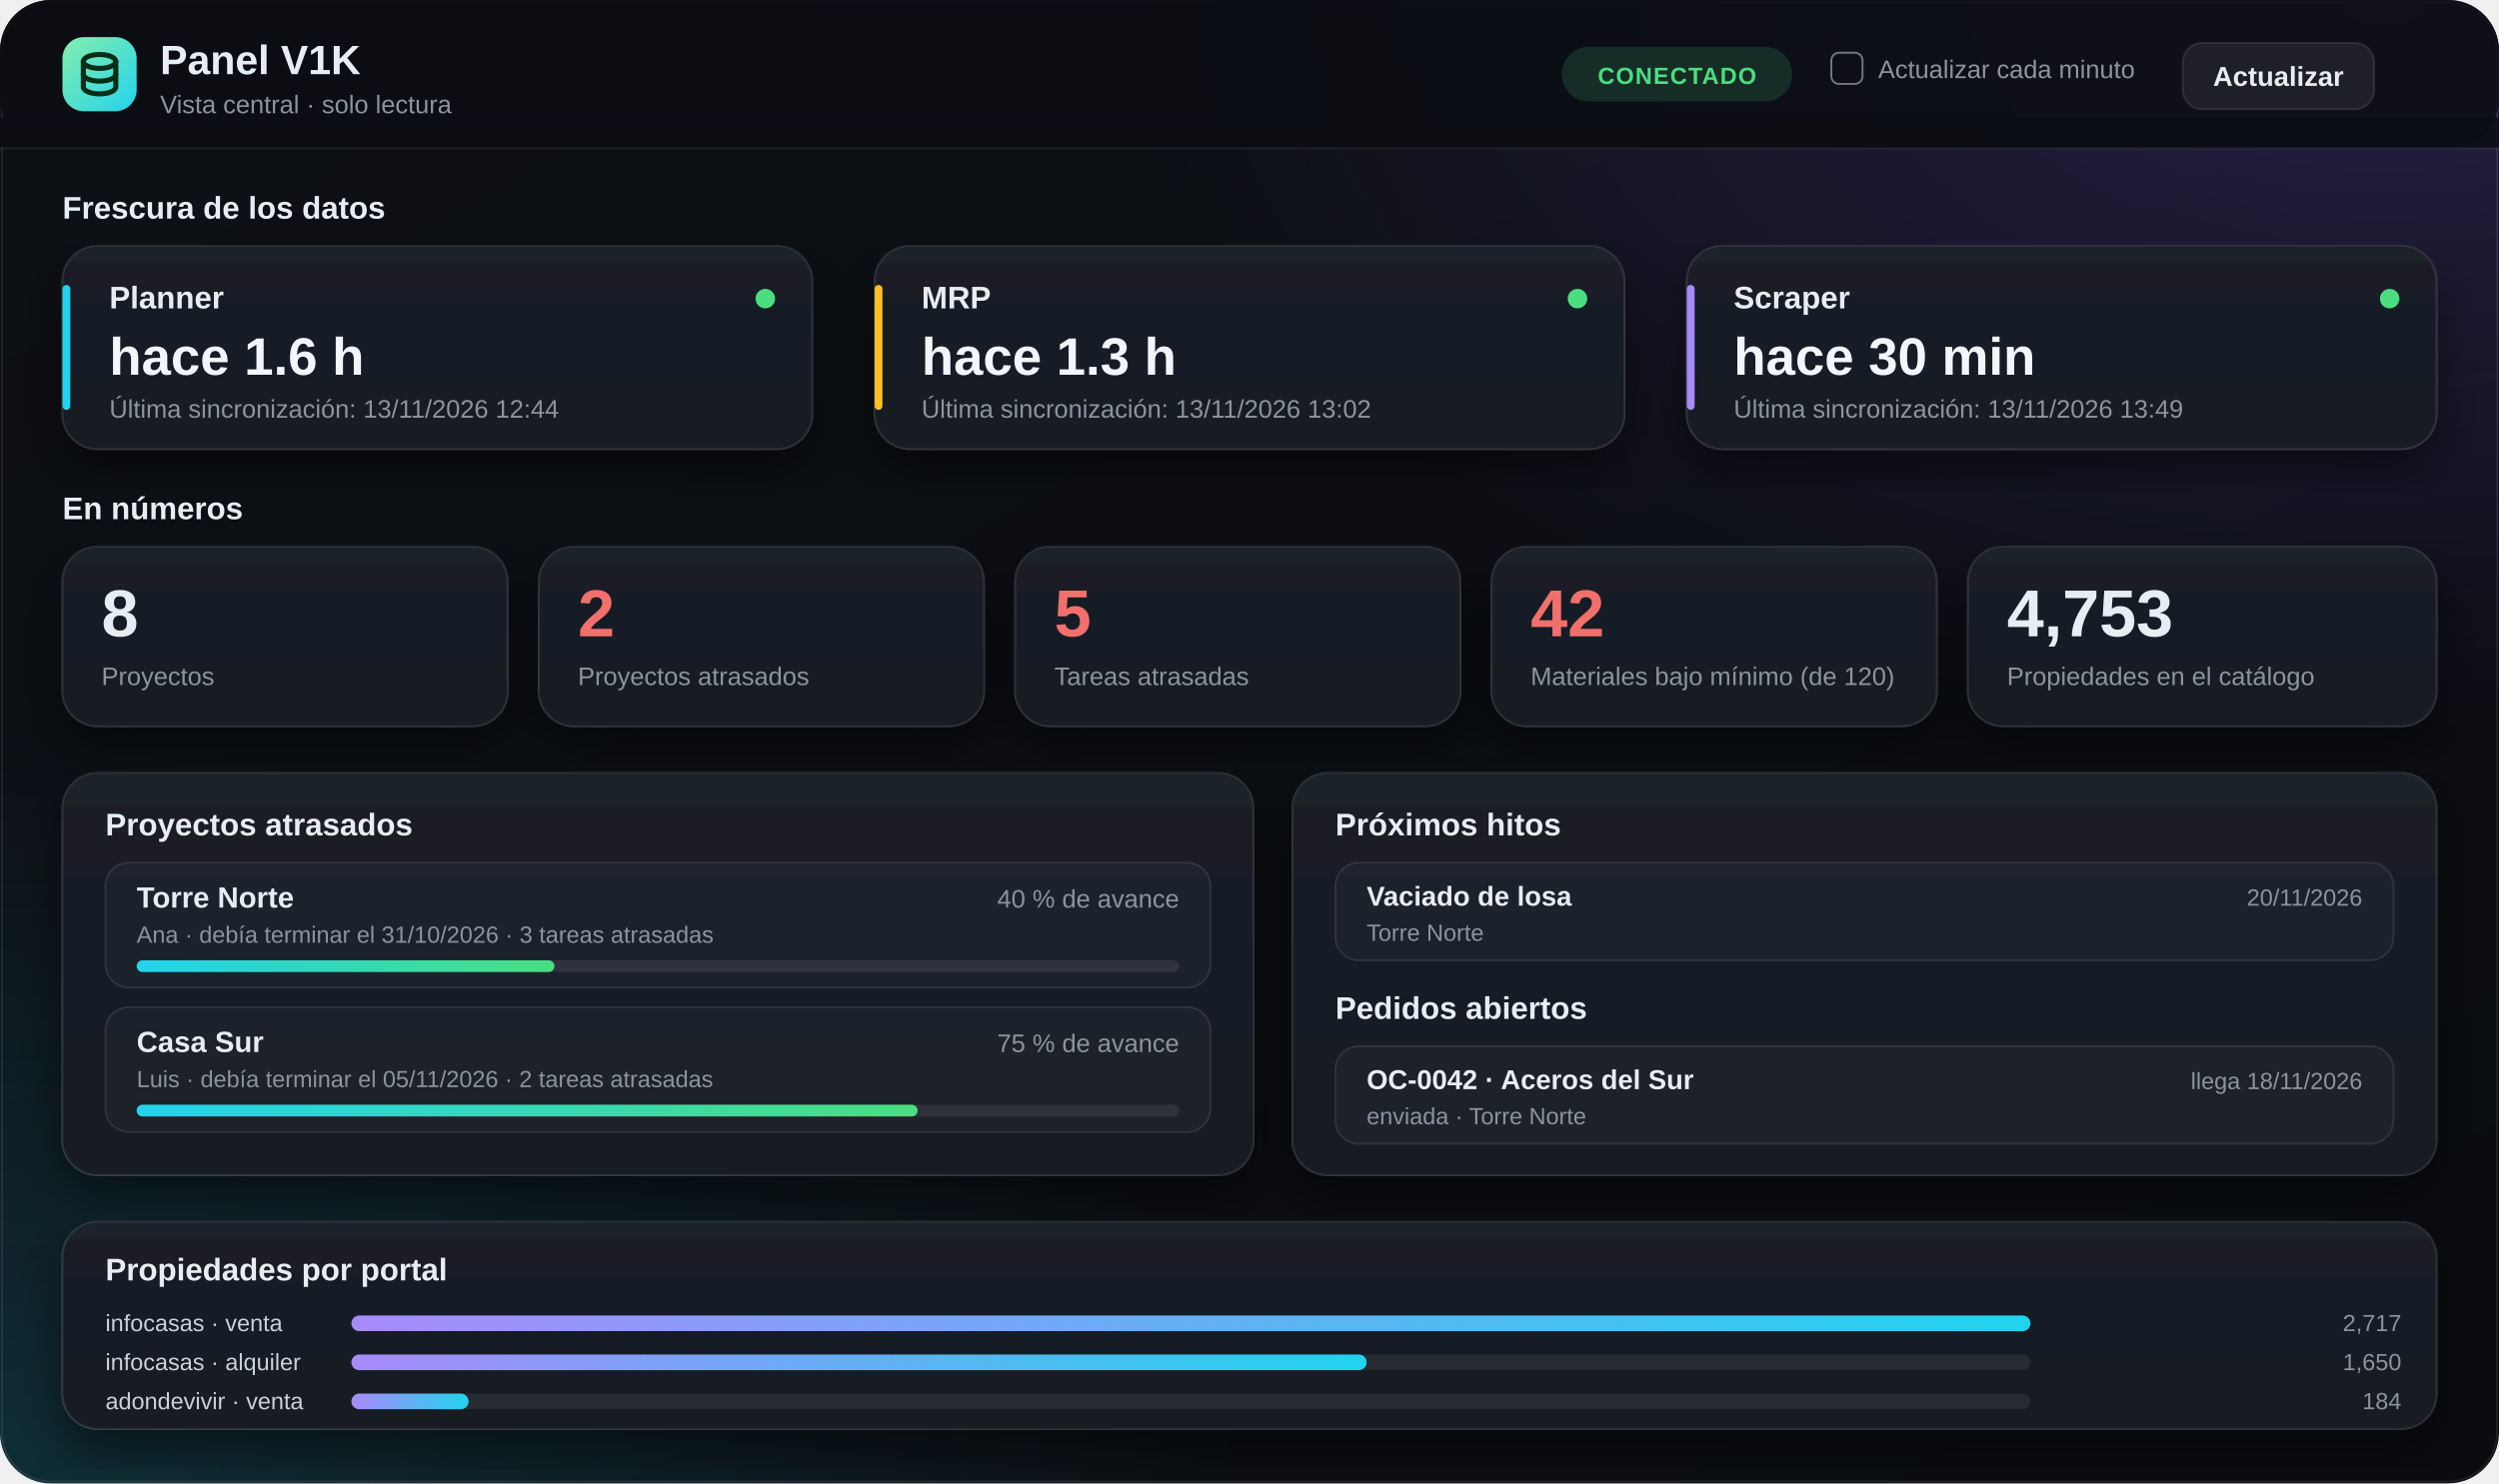
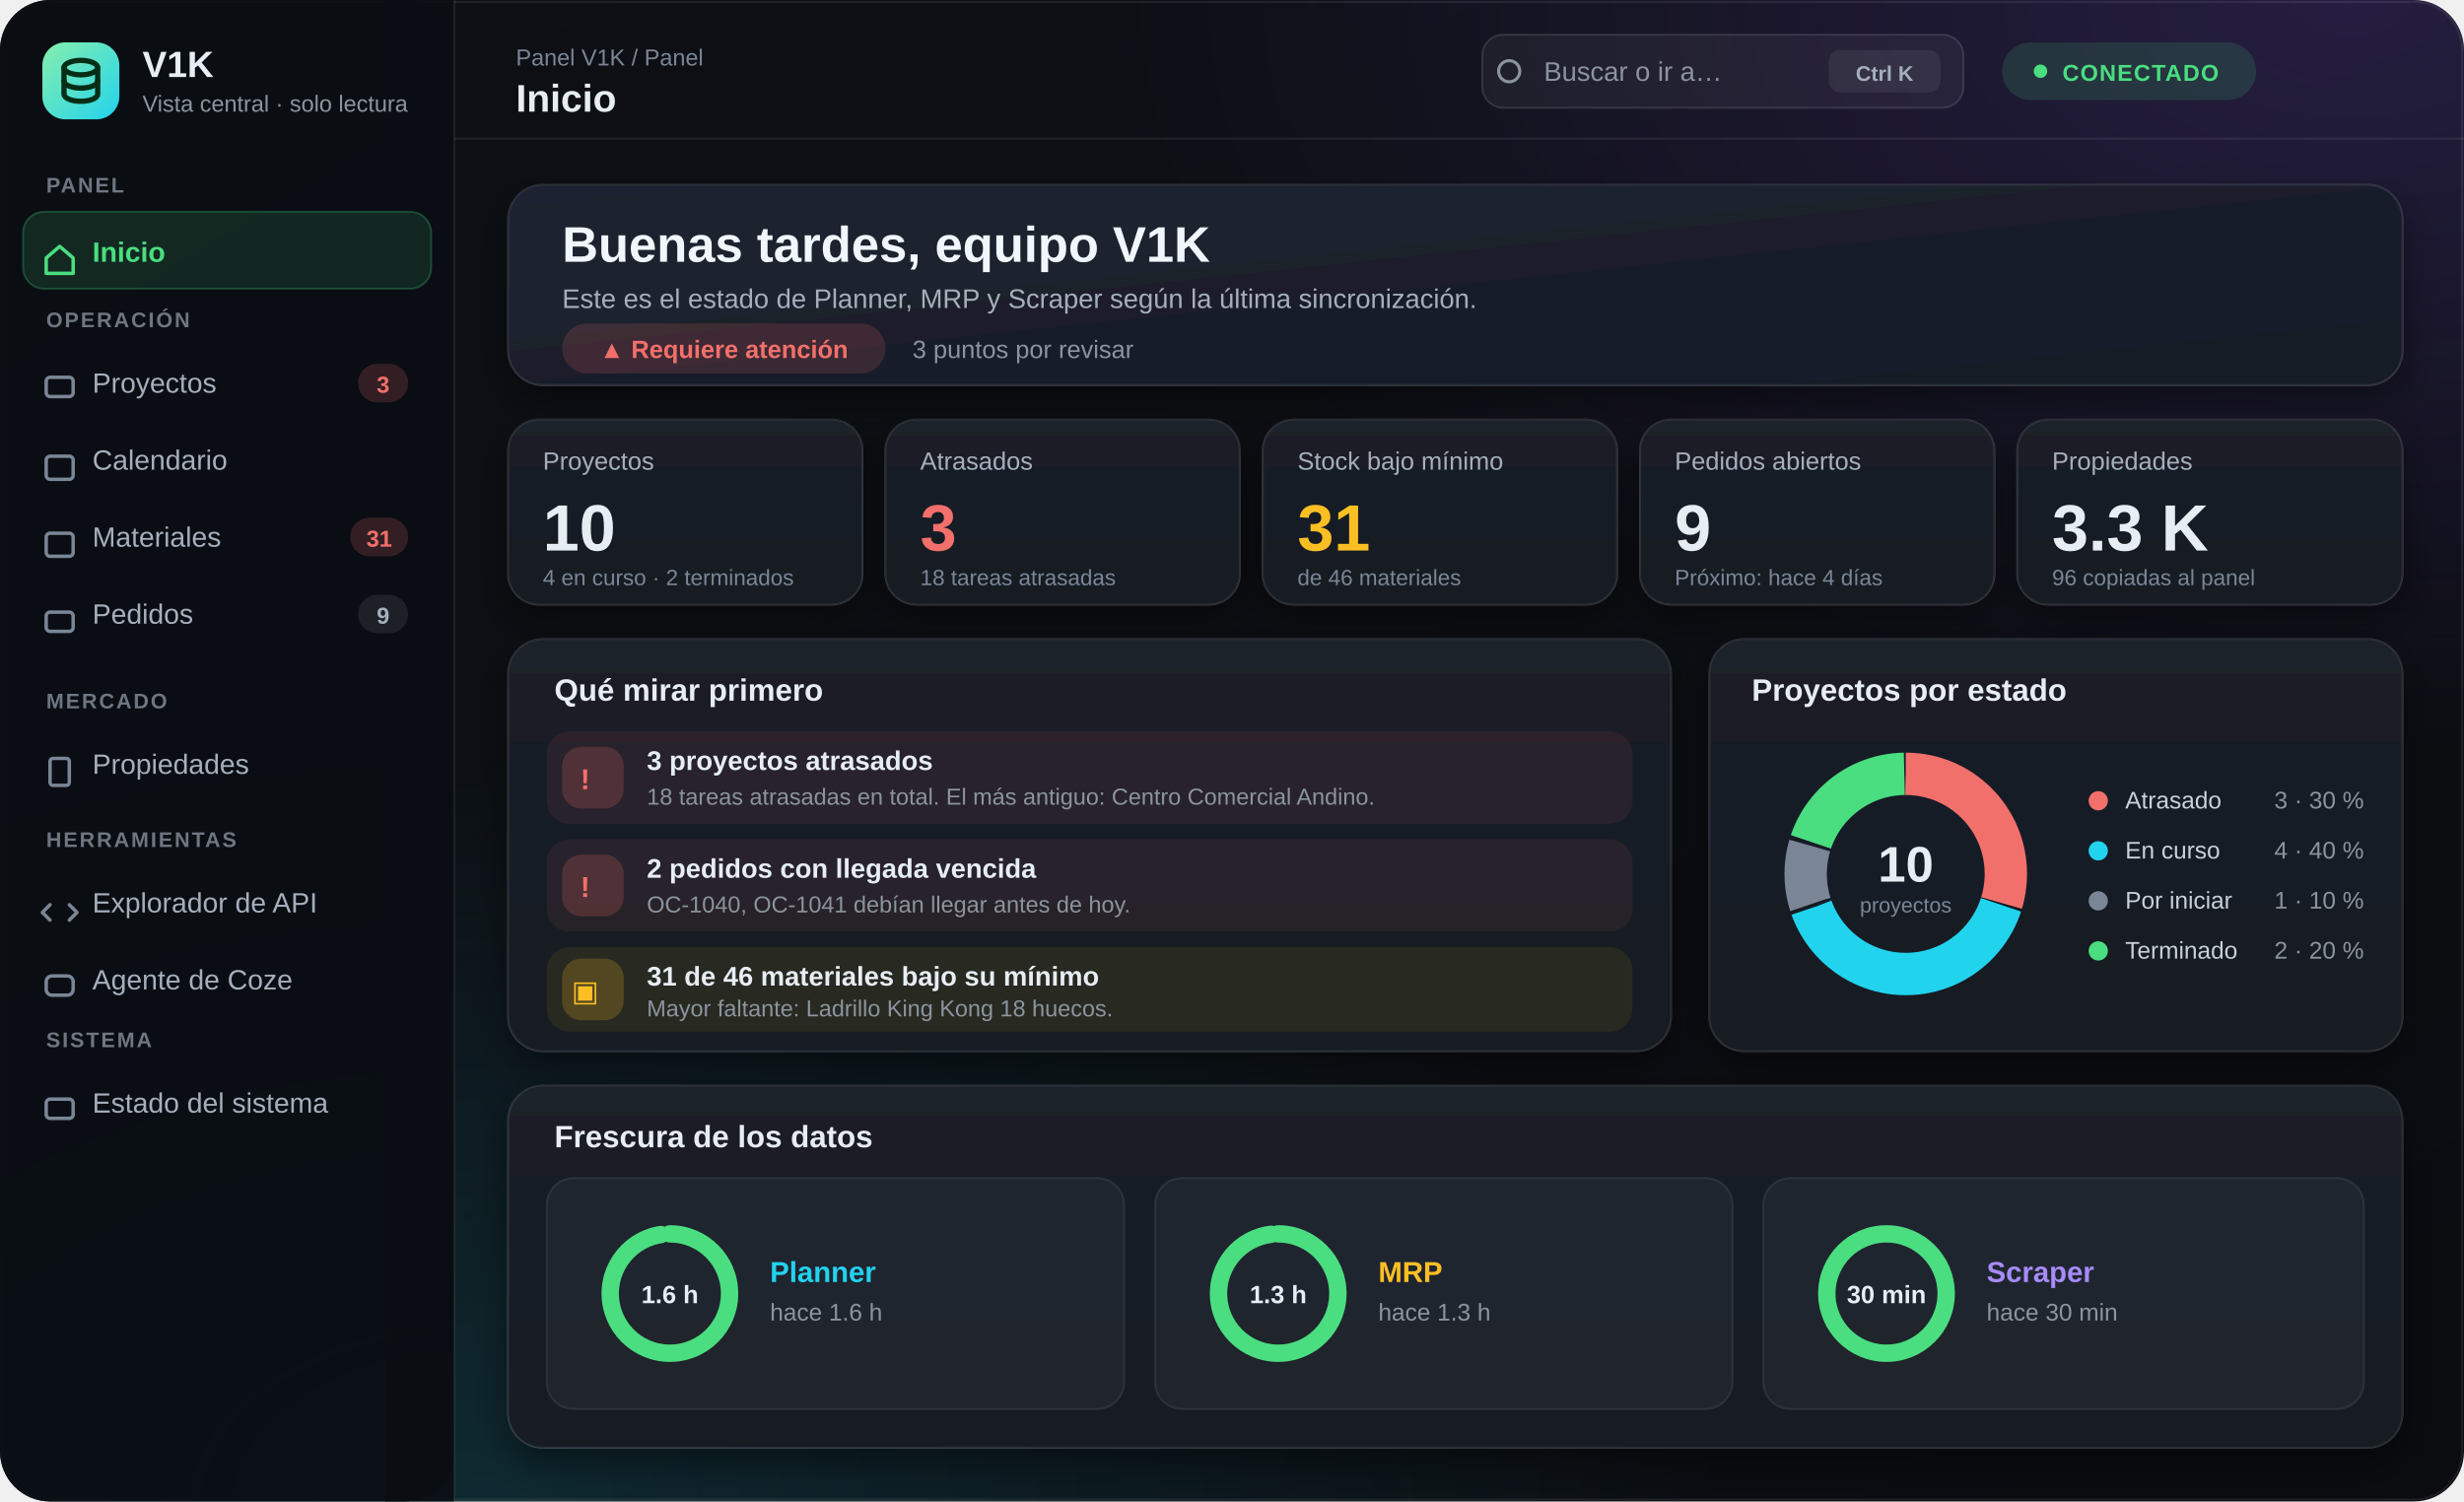
- <svg xmlns="http://www.w3.org/2000/svg" width="1280" height="760" viewBox="0 0 1280 760" role="img" aria-labelledby="t d">
+ <svg xmlns="http://www.w3.org/2000/svg" width="1280" height="780" viewBox="0 0 1280 780" role="img" aria-labelledby="t d">
  <defs>
    <linearGradient id="bg" x1="0" y1="0" x2="1" y2="1">
      <stop offset="0" stop-color="#0d1015" />
      <stop offset="1" stop-color="#0a0c10" />
    </linearGradient>
    <radialGradient id="gV" cx="0.95" cy="0" r="0.5">
-       <stop offset="0" stop-color="#8b5cf6" stop-opacity="0.22" />
+       <stop offset="0" stop-color="#8b5cf6" stop-opacity="0.2" />
      <stop offset="1" stop-color="#8b5cf6" stop-opacity="0" />
    </radialGradient>
-     <radialGradient id="gC" cx="0" cy="1" r="0.5">
-       <stop offset="0" stop-color="#22d3ee" stop-opacity="0.16" />
+     <radialGradient id="gC" cx="0.2" cy="1" r="0.5">
+       <stop offset="0" stop-color="#22d3ee" stop-opacity="0.14" />
      <stop offset="1" stop-color="#22d3ee" stop-opacity="0" />
    </radialGradient>
    <linearGradient id="card" x1="0" y1="0" x2="0" y2="1">
      <stop offset="0" stop-color="#1b2029" />
      <stop offset="1" stop-color="#151a22" />
    </linearGradient>
-     <linearGradient id="barra" x1="0" y1="0" x2="1" y2="0">
-       <stop offset="0" stop-color="#22d3ee" />
-       <stop offset="1" stop-color="#4ade80" />
-     </linearGradient>
-     <linearGradient id="barraV" x1="0" y1="0" x2="1" y2="0">
-       <stop offset="0" stop-color="#a78bfa" />
-       <stop offset="1" stop-color="#22d3ee" />
-     </linearGradient>
    <linearGradient id="logo" x1="0" y1="0" x2="1" y2="1">
      <stop offset="0" stop-color="#86efac" />
      <stop offset="1" stop-color="#22d3ee" />
    </linearGradient>
+     <linearGradient id="hola" x1="0" y1="0" x2="1" y2="1">
+       <stop offset="0" stop-color="#1c2230" />
+       <stop offset="1" stop-color="#171c27" />
+     </linearGradient>
    <filter id="sh" x="-10%" y="-10%" width="120%" height="130%">
-       <feDropShadow dx="0" dy="10" stdDeviation="12" flood-color="#000" flood-opacity="0.5" />
+       <feDropShadow dx="0" dy="8" stdDeviation="10" flood-color="#000" flood-opacity="0.45" />
    </filter>
  </defs>
-   <rect width="1280" height="760" rx="26" fill="url(#bg)" />
-   <rect width="1280" height="760" rx="26" fill="url(#gV)" />
-   <rect width="1280" height="760" rx="26" fill="url(#gC)" />
-   <rect x="1" y="1" width="1278" height="758" rx="25" fill="none" stroke="#ffffff" stroke-opacity="0.08" />
+   <rect width="1280" height="780" rx="26" fill="url(#bg)" />
+   <rect width="1280" height="780" rx="26" fill="url(#gV)" />
+   <rect width="1280" height="780" rx="26" fill="url(#gC)" />
+   <rect x="1" y="1" width="1278" height="778" rx="25" fill="none" stroke="#ffffff" stroke-opacity="0.08" />
  <g font-family="'Segoe UI','Helvetica Neue',Arial,sans-serif">
-     <rect x="0" y="0" width="1280" height="76" rx="26" fill="#0b0e13" fill-opacity="0.85" />
-     <rect x="0" y="60" width="1280" height="16" fill="#0b0e13" fill-opacity="0.85" />
-     <line x1="0" y1="76" x2="1280" y2="76" stroke="#ffffff" stroke-opacity="0.08" />
-     <rect x="32" y="19" width="38" height="38" rx="11" fill="url(#logo)" />
-     <g fill="none" stroke="#052e16" stroke-width="2.2" stroke-linecap="round" transform="translate(32 19) scale(1.1875)">
+     <rect x="0" y="0" width="236" height="780" rx="26" fill="#0b0e13" fill-opacity="0.9" />
+     <rect x="200" y="0" width="36" height="780" fill="#0b0e13" fill-opacity="0.9" />
+     <line x1="236" y1="0" x2="236" y2="780" stroke="#ffffff" stroke-opacity="0.08" />
+     <rect x="22" y="22" width="40" height="40" rx="12" fill="url(#logo)" />
+     <g fill="none" stroke="#052e16" stroke-width="2.2" stroke-linecap="round" transform="translate(22 22) scale(1.25)">
      <ellipse cx="16" cy="10.5" rx="7" ry="3" />
      <path d="M9 10.5V21.5C9 23.2 12.1 24.5 16 24.5C19.9 24.5 23 23.2 23 21.5V10.5" />
      <path d="M9 16C9 17.7 12.1 19 16 19C19.9 19 23 17.7 23 16" />
    </g>
-     <text x="82" y="38" font-size="21" font-weight="700" fill="#e6edf3">Panel V1K</text>
-     <text x="82" y="58" font-size="13" fill="#8b949e">Vista central · solo lectura</text>
-     <rect x="800" y="24" width="118" height="28" rx="14" fill="#4ade80" fill-opacity="0.15" />
-     <text x="859" y="43" text-anchor="middle" font-size="12" font-weight="700" letter-spacing="0.6" fill="#4ade80">CONECTADO</text>
-     <rect x="938" y="27" width="16" height="16" rx="4" fill="none" stroke="#6e7681" />
-     <text x="962" y="40" font-size="13" fill="#8b949e">Actualizar cada minuto</text>
-     <rect x="1118" y="22" width="98" height="34" rx="10" fill="#ffffff" fill-opacity="0.07" stroke="#ffffff" stroke-opacity="0.1" />
-     <text x="1167" y="44" text-anchor="middle" font-size="14" font-weight="600" fill="#e6edf3">Actualizar</text>
-     <rect x="1226" y="22" width="0" height="34" />
-     <text x="32" y="112" font-size="16" font-weight="700" fill="#e6edf3">Frescura de los datos</text>
-     <g filter="url(#sh)">
-       <rect x="32" y="126" width="384" height="104" rx="18" fill="url(#card)" stroke="#ffffff" stroke-opacity="0.09" />
-       <rect x="448" y="126" width="384" height="104" rx="18" fill="url(#card)" stroke="#ffffff" stroke-opacity="0.09" />
-       <rect x="864" y="126" width="384" height="104" rx="18" fill="url(#card)" stroke="#ffffff" stroke-opacity="0.09" />
-     </g>
-     <rect x="32" y="146" width="4" height="64" rx="2" fill="#22d3ee" />
-     <rect x="448" y="146" width="4" height="64" rx="2" fill="#fbbf24" />
-     <rect x="864" y="146" width="4" height="64" rx="2" fill="#a78bfa" />
-     <text x="56" y="158" font-size="16" font-weight="700" fill="#e6edf3">Planner</text>
-     <circle cx="392" cy="153" r="5" fill="#4ade80" />
-     <text x="56" y="192" font-size="27" font-weight="800" fill="#f0f6fc">hace 1.6 h</text>
-     <text x="56" y="214" font-size="13" fill="#8b949e">Última sincronización: 13/11/2026 12:44</text>
-     <text x="472" y="158" font-size="16" font-weight="700" fill="#e6edf3">MRP</text>
-     <circle cx="808" cy="153" r="5" fill="#4ade80" />
-     <text x="472" y="192" font-size="27" font-weight="800" fill="#f0f6fc">hace 1.3 h</text>
-     <text x="472" y="214" font-size="13" fill="#8b949e">Última sincronización: 13/11/2026 13:02</text>
-     <text x="888" y="158" font-size="16" font-weight="700" fill="#e6edf3">Scraper</text>
-     <circle cx="1224" cy="153" r="5" fill="#4ade80" />
-     <text x="888" y="192" font-size="27" font-weight="800" fill="#f0f6fc">hace 30 min</text>
-     <text x="888" y="214" font-size="13" fill="#8b949e">Última sincronización: 13/11/2026 13:49</text>
-     <text x="32" y="266" font-size="16" font-weight="700" fill="#e6edf3">En números</text>
-     <g filter="url(#sh)">
-       <rect x="32" y="280" width="228" height="92" rx="18" fill="url(#card)" stroke="#ffffff" stroke-opacity="0.09" />
-       <rect x="276" y="280" width="228" height="92" rx="18" fill="url(#card)" stroke="#ffffff" stroke-opacity="0.09" />
-       <rect x="520" y="280" width="228" height="92" rx="18" fill="url(#card)" stroke="#ffffff" stroke-opacity="0.09" />
-       <rect x="764" y="280" width="228" height="92" rx="18" fill="url(#card)" stroke="#ffffff" stroke-opacity="0.09" />
-       <rect x="1008" y="280" width="240" height="92" rx="18" fill="url(#card)" stroke="#ffffff" stroke-opacity="0.09" />
-     </g>
-     <text x="52" y="326" font-size="34" font-weight="800" fill="#e6edf3">8</text>
-     <text x="52" y="351" font-size="13" fill="#8b949e">Proyectos</text>
-     <text x="296" y="326" font-size="34" font-weight="800" fill="#f2706b">2</text>
-     <text x="296" y="351" font-size="13" fill="#8b949e">Proyectos atrasados</text>
-     <text x="540" y="326" font-size="34" font-weight="800" fill="#f2706b">5</text>
-     <text x="540" y="351" font-size="13" fill="#8b949e">Tareas atrasadas</text>
-     <text x="784" y="326" font-size="34" font-weight="800" fill="#f2706b">42</text>
-     <text x="784" y="351" font-size="13" fill="#8b949e">Materiales bajo mínimo (de 120)</text>
-     <text x="1028" y="326" font-size="34" font-weight="800" fill="#e6edf3">4,753</text>
-     <text x="1028" y="351" font-size="13" fill="#8b949e">Propiedades en el catálogo</text>
-     <g filter="url(#sh)">
-       <rect x="32" y="396" width="610" height="206" rx="18" fill="url(#card)" stroke="#ffffff" stroke-opacity="0.09" />
-     </g>
-     <text x="54" y="428" font-size="16" font-weight="700" fill="#e6edf3">Proyectos atrasados</text>
-     <rect x="54" y="442" width="566" height="64" rx="12" fill="#ffffff" fill-opacity="0.03" stroke="#ffffff" stroke-opacity="0.09" />
-     <text x="70" y="465" font-size="15" font-weight="650" fill="#e6edf3">Torre Norte</text>
-     <text x="604" y="465" text-anchor="end" font-size="13" fill="#8b949e">40 % de avance</text>
-     <text x="70" y="483" font-size="12" fill="#8b949e">Ana · debía terminar el 31/10/2026 · 3 tareas atrasadas</text>
-     <rect x="70" y="492" width="534" height="6" rx="3" fill="#ffffff" fill-opacity="0.08" />
-     <rect x="70" y="492" width="214" height="6" rx="3" fill="url(#barra)" />
-     <rect x="54" y="516" width="566" height="64" rx="12" fill="#ffffff" fill-opacity="0.03" stroke="#ffffff" stroke-opacity="0.09" />
-     <text x="70" y="539" font-size="15" font-weight="650" fill="#e6edf3">Casa Sur</text>
-     <text x="604" y="539" text-anchor="end" font-size="13" fill="#8b949e">75 % de avance</text>
-     <text x="70" y="557" font-size="12" fill="#8b949e">Luis · debía terminar el 05/11/2026 · 2 tareas atrasadas</text>
-     <rect x="70" y="566" width="534" height="6" rx="3" fill="#ffffff" fill-opacity="0.08" />
-     <rect x="70" y="566" width="400" height="6" rx="3" fill="url(#barra)" />
-     <g filter="url(#sh)">
-       <rect x="662" y="396" width="586" height="206" rx="18" fill="url(#card)" stroke="#ffffff" stroke-opacity="0.09" />
-     </g>
-     <text x="684" y="428" font-size="16" font-weight="700" fill="#e6edf3">Próximos hitos</text>
-     <rect x="684" y="442" width="542" height="50" rx="12" fill="#ffffff" fill-opacity="0.03" stroke="#ffffff" stroke-opacity="0.09" />
-     <text x="700" y="464" font-size="14" font-weight="650" fill="#e6edf3">Vaciado de losa</text>
-     <text x="1210" y="464" text-anchor="end" font-size="12" fill="#8b949e">20/11/2026</text>
-     <text x="700" y="482" font-size="12" fill="#8b949e">Torre Norte</text>
-     <text x="684" y="522" font-size="16" font-weight="700" fill="#e6edf3">Pedidos abiertos</text>
-     <rect x="684" y="536" width="542" height="50" rx="12" fill="#ffffff" fill-opacity="0.03" stroke="#ffffff" stroke-opacity="0.09" />
-     <text x="700" y="558" font-size="14" font-weight="650" fill="#e6edf3">OC-0042 · Aceros del Sur</text>
-     <text x="1210" y="558" text-anchor="end" font-size="12" fill="#8b949e">llega 18/11/2026</text>
-     <text x="700" y="576" font-size="12" fill="#8b949e">enviada · Torre Norte</text>
-     <g filter="url(#sh)">
-       <rect x="32" y="626" width="1216" height="106" rx="18" fill="url(#card)" stroke="#ffffff" stroke-opacity="0.09" />
-     </g>
-     <text x="54" y="656" font-size="16" font-weight="700" fill="#e6edf3">Propiedades por portal</text>
-     <g font-size="12" fill="#c9d1d9">
-       <text x="54" y="682">infocasas · venta</text>
-       <rect x="180" y="674" width="860" height="8" rx="4" fill="#ffffff" fill-opacity="0.07" />
-       <rect x="180" y="674" width="860" height="8" rx="4" fill="url(#barraV)" />
-       <text x="1230" y="682" text-anchor="end" fill="#8b949e">2,717</text>
-       <text x="54" y="702">infocasas · alquiler</text>
-       <rect x="180" y="694" width="860" height="8" rx="4" fill="#ffffff" fill-opacity="0.07" />
-       <rect x="180" y="694" width="520" height="8" rx="4" fill="url(#barraV)" />
-       <text x="1230" y="702" text-anchor="end" fill="#8b949e">1,650</text>
-       <text x="54" y="722">adondevivir · venta</text>
-       <rect x="180" y="714" width="860" height="8" rx="4" fill="#ffffff" fill-opacity="0.07" />
-       <rect x="180" y="714" width="60" height="8" rx="4" fill="url(#barraV)" />
-       <text x="1230" y="722" text-anchor="end" fill="#8b949e">184</text>
+     <text x="74" y="40" font-size="19" font-weight="700" fill="#e6edf3">V1K</text>
+     <text x="74" y="58" font-size="12" fill="#8b949e">Vista central · solo lectura</text>
+     <g font-size="11" font-weight="700" letter-spacing="1" fill="#6e7681">
+       <text x="24" y="100">PANEL</text>
+       <text x="24" y="170">OPERACIÓN</text>
+       <text x="24" y="368">MERCADO</text>
+       <text x="24" y="440">HERRAMIENTAS</text>
+       <text x="24" y="544">SISTEMA</text>
+     </g>
+     <rect x="12" y="110" width="212" height="40" rx="11" fill="#4ade80" fill-opacity="0.13" stroke="#4ade80" stroke-opacity="0.25" />
+     <g font-size="14.5" fill="#a5afbc">
+       <text x="48" y="136" fill="#4ade80" font-weight="700">Inicio</text>
+       <text x="48" y="204">Proyectos</text>
+       <text x="48" y="244">Calendario</text>
+       <text x="48" y="284">Materiales</text>
+       <text x="48" y="324">Pedidos</text>
+       <text x="48" y="402">Propiedades</text>
+       <text x="48" y="474">Explorador de API</text>
+       <text x="48" y="514">Agente de Coze</text>
+       <text x="48" y="578">Estado del sistema</text>
+     </g>
+     <g fill="none" stroke="#7a8696" stroke-width="1.8" stroke-linecap="round" stroke-linejoin="round">
+       <path d="M24 134l7-6 7 6v8h-14z" stroke="#4ade80" />
+       <rect x="24" y="196" width="14" height="10" rx="2" />
+       <rect x="24" y="237" width="14" height="12" rx="2" />
+       <rect x="24" y="277" width="14" height="12" rx="2" />
+       <rect x="24" y="318" width="14" height="10" rx="2" />
+       <rect x="26" y="394" width="10" height="14" rx="1.5" />
+       <path d="M26 470l-4 4 4 4M36 470l4 4-4 4" />
+       <rect x="24" y="507" width="14" height="10" rx="3" />
+       <rect x="24" y="571" width="14" height="10" rx="2" />
+     </g>
+     <rect x="186" y="189" width="26" height="20" rx="10" fill="#f2706b" fill-opacity="0.18" />
+     <text x="199" y="204" text-anchor="middle" font-size="12" font-weight="700" fill="#f2706b">3</text>
+     <rect x="182" y="269" width="30" height="20" rx="10" fill="#f2706b" fill-opacity="0.18" />
+     <text x="197" y="284" text-anchor="middle" font-size="12" font-weight="700" fill="#f2706b">31</text>
+     <rect x="186" y="309" width="26" height="20" rx="10" fill="#ffffff" fill-opacity="0.08" />
+     <text x="199" y="324" text-anchor="middle" font-size="12" font-weight="700" fill="#a5afbc">9</text>
+     <line x1="236" y1="72" x2="1280" y2="72" stroke="#ffffff" stroke-opacity="0.08" />
+     <text x="268" y="34" font-size="12" fill="#7a8696">Panel V1K / Panel</text>
+     <text x="268" y="58" font-size="20" font-weight="700" fill="#e6edf3">Inicio</text>
+     <rect x="770" y="18" width="250" height="38" rx="11" fill="#ffffff" fill-opacity="0.05" stroke="#ffffff" stroke-opacity="0.12" />
+     <text x="802" y="42" font-size="14" fill="#8b949e">Buscar o ir a…</text>
+     <rect x="950" y="26" width="58" height="22" rx="6" fill="#ffffff" fill-opacity="0.07" />
+     <text x="979" y="42" text-anchor="middle" font-size="11" font-weight="700" fill="#a5afbc">Ctrl K</text>
+     <circle cx="784" cy="37" r="5.5" fill="none" stroke="#8b949e" stroke-width="1.6" />
+     <rect x="1040" y="22" width="132" height="30" rx="15" fill="#4ade80" fill-opacity="0.14" />
+     <circle cx="1060" cy="37" r="3.5" fill="#4ade80" />
+     <text x="1112" y="42" text-anchor="middle" font-size="12" font-weight="700" letter-spacing="0.6" fill="#4ade80">CONECTADO</text>
+     <g filter="url(#sh)">
+       <rect x="264" y="96" width="984" height="104" rx="18" fill="url(#hola)" stroke="#ffffff" stroke-opacity="0.09" />
+     </g>
+     <text x="292" y="136" font-size="26" font-weight="800" fill="#f0f6fc">Buenas tardes, equipo V1K</text>
+     <text x="292" y="160" font-size="14" fill="#a5afbc">Este es el estado de Planner, MRP y Scraper según la última sincronización.</text>
+     <rect x="292" y="168" width="168" height="26" rx="13" fill="#f2706b" fill-opacity="0.16" />
+     <text x="376" y="186" text-anchor="middle" font-size="13" font-weight="700" fill="#f2706b">▲ Requiere atención</text>
+     <text x="474" y="186" font-size="13" fill="#8b949e">3 puntos por revisar</text>
+     <g filter="url(#sh)">
+       <rect x="264" y="218" width="184" height="96" rx="16" fill="url(#card)" stroke="#ffffff" stroke-opacity="0.09" />
+       <rect x="460" y="218" width="184" height="96" rx="16" fill="url(#card)" stroke="#ffffff" stroke-opacity="0.09" />
+       <rect x="656" y="218" width="184" height="96" rx="16" fill="url(#card)" stroke="#ffffff" stroke-opacity="0.09" />
+       <rect x="852" y="218" width="184" height="96" rx="16" fill="url(#card)" stroke="#ffffff" stroke-opacity="0.09" />
+       <rect x="1048" y="218" width="200" height="96" rx="16" fill="url(#card)" stroke="#ffffff" stroke-opacity="0.09" />
+     </g>
+     <g font-size="13" fill="#a5afbc">
+       <text x="282" y="244">Proyectos</text>
+       <text x="478" y="244">Atrasados</text>
+       <text x="674" y="244">Stock bajo mínimo</text>
+       <text x="870" y="244">Pedidos abiertos</text>
+       <text x="1066" y="244">Propiedades</text>
+     </g>
+     <g font-size="34" font-weight="800">
+       <text x="282" y="286" fill="#e6edf3">10</text>
+       <text x="478" y="286" fill="#f2706b">3</text>
+       <text x="674" y="286" fill="#fbbf24">31</text>
+       <text x="870" y="286" fill="#e6edf3">9</text>
+       <text x="1066" y="286" fill="#e6edf3">3.3 K</text>
+     </g>
+     <g font-size="11.5" fill="#7a8696">
+       <text x="282" y="304">4 en curso · 2 terminados</text>
+       <text x="478" y="304">18 tareas atrasadas</text>
+       <text x="674" y="304">de 46 materiales</text>
+       <text x="870" y="304">Próximo: hace 4 días</text>
+       <text x="1066" y="304">96 copiadas al panel</text>
+     </g>
+     <g filter="url(#sh)">
+       <rect x="264" y="332" width="604" height="214" rx="18" fill="url(#card)" stroke="#ffffff" stroke-opacity="0.09" />
+     </g>
+     <text x="288" y="364" font-size="16" font-weight="700" fill="#e6edf3">Qué mirar primero</text>
+     <g>
+       <rect x="284" y="380" width="564" height="48" rx="12" fill="#f2706b" fill-opacity="0.08" />
+       <rect x="292" y="388" width="32" height="32" rx="10" fill="#f2706b" fill-opacity="0.2" />
+       <text x="304" y="410" text-anchor="middle" font-size="15" font-weight="800" fill="#f2706b">!</text>
+       <text x="336" y="400" font-size="14" font-weight="700" fill="#e6edf3">3 proyectos atrasados</text>
+       <text x="336" y="418" font-size="12" fill="#8b949e">18 tareas atrasadas en total. El más antiguo: Centro Comercial Andino.</text>
+       <rect x="284" y="436" width="564" height="48" rx="12" fill="#f2706b" fill-opacity="0.08" />
+       <rect x="292" y="444" width="32" height="32" rx="10" fill="#f2706b" fill-opacity="0.2" />
+       <text x="304" y="466" text-anchor="middle" font-size="15" font-weight="800" fill="#f2706b">!</text>
+       <text x="336" y="456" font-size="14" font-weight="700" fill="#e6edf3">2 pedidos con llegada vencida</text>
+       <text x="336" y="474" font-size="12" fill="#8b949e">OC-1040, OC-1041 debían llegar antes de hoy.</text>
+       <rect x="284" y="492" width="564" height="44" rx="12" fill="#fbbf24" fill-opacity="0.08" />
+       <rect x="292" y="498" width="32" height="32" rx="10" fill="#fbbf24" fill-opacity="0.2" />
+       <text x="304" y="520" text-anchor="middle" font-size="15" font-weight="800" fill="#fbbf24">▣</text>
+       <text x="336" y="512" font-size="14" font-weight="700" fill="#e6edf3">31 de 46 materiales bajo su mínimo</text>
+       <text x="336" y="528" font-size="12" fill="#8b949e">Mayor faltante: Ladrillo King Kong 18 huecos.</text>
+     </g>
+     <g filter="url(#sh)">
+       <rect x="888" y="332" width="360" height="214" rx="18" fill="url(#card)" stroke="#ffffff" stroke-opacity="0.09" />
+     </g>
+     <text x="910" y="364" font-size="16" font-weight="700" fill="#e6edf3">Proyectos por estado</text>
+     <g transform="translate(990 454) rotate(-90)" fill="none" stroke-width="22">
+       <circle r="52" stroke="#f2706b" stroke-dasharray="97 230" stroke-dashoffset="0" />
+       <circle r="52" stroke="#22d3ee" stroke-dasharray="129 198" stroke-dashoffset="-98" />
+       <circle r="52" stroke="#7a8696" stroke-dasharray="31 296" stroke-dashoffset="-229" />
+       <circle r="52" stroke="#4ade80" stroke-dasharray="64 263" stroke-dashoffset="-262" />
+     </g>
+     <text x="990" y="458" text-anchor="middle" font-size="26" font-weight="800" fill="#e6edf3">10</text>
+     <text x="990" y="474" text-anchor="middle" font-size="11" fill="#7a8696">proyectos</text>
+     <g font-size="12.5" fill="#c9d1d9">
+       <circle cx="1090" cy="416" r="5" fill="#f2706b" />
+       <text x="1104" y="420">Atrasado</text>
+       <text x="1228" y="420" text-anchor="end" fill="#8b949e">3 · 30 %</text>
+       <circle cx="1090" cy="442" r="5" fill="#22d3ee" />
+       <text x="1104" y="446">En curso</text>
+       <text x="1228" y="446" text-anchor="end" fill="#8b949e">4 · 40 %</text>
+       <circle cx="1090" cy="468" r="5" fill="#7a8696" />
+       <text x="1104" y="472">Por iniciar</text>
+       <text x="1228" y="472" text-anchor="end" fill="#8b949e">1 · 10 %</text>
+       <circle cx="1090" cy="494" r="5" fill="#4ade80" />
+       <text x="1104" y="498">Terminado</text>
+       <text x="1228" y="498" text-anchor="end" fill="#8b949e">2 · 20 %</text>
+     </g>
+     <g filter="url(#sh)">
+       <rect x="264" y="564" width="984" height="188" rx="18" fill="url(#card)" stroke="#ffffff" stroke-opacity="0.09" />
+     </g>
+     <text x="288" y="596" font-size="16" font-weight="700" fill="#e6edf3">Frescura de los datos</text>
+     <g font-size="12">
+       <rect x="284" y="612" width="300" height="120" rx="14" fill="#ffffff" fill-opacity="0.04" stroke="#ffffff" stroke-opacity="0.08" />
+       <rect x="600" y="612" width="300" height="120" rx="14" fill="#ffffff" fill-opacity="0.04" stroke="#ffffff" stroke-opacity="0.08" />
+       <rect x="916" y="612" width="312" height="120" rx="14" fill="#ffffff" fill-opacity="0.04" stroke="#ffffff" stroke-opacity="0.08" />
+     </g>
+     <g fill="none" stroke-width="9" stroke-linecap="round">
+       <circle cx="348" cy="672" r="31" stroke="#ffffff" stroke-opacity="0.08" />
+       <circle cx="348" cy="672" r="31" stroke="#4ade80" stroke-dasharray="190 195" transform="rotate(-90 348 672)" />
+       <circle cx="664" cy="672" r="31" stroke="#ffffff" stroke-opacity="0.08" />
+       <circle cx="664" cy="672" r="31" stroke="#4ade80" stroke-dasharray="191 195" transform="rotate(-90 664 672)" />
+       <circle cx="980" cy="672" r="31" stroke="#ffffff" stroke-opacity="0.08" />
+       <circle cx="980" cy="672" r="31" stroke="#4ade80" stroke-dasharray="193 195" transform="rotate(-90 980 672)" />
+     </g>
+     <g text-anchor="middle" font-size="13" font-weight="800" fill="#e6edf3">
+       <text x="348" y="677">1.6 h</text>
+       <text x="664" y="677">1.3 h</text>
+       <text x="980" y="677">30 min</text>
+     </g>
+     <g font-size="15" font-weight="700">
+       <text x="400" y="666" fill="#22d3ee">Planner</text>
+       <text x="716" y="666" fill="#fbbf24">MRP</text>
+       <text x="1032" y="666" fill="#a78bfa">Scraper</text>
+     </g>
+     <g font-size="12.5" fill="#8b949e">
+       <text x="400" y="686">hace 1.6 h</text>
+       <text x="716" y="686">hace 1.3 h</text>
+       <text x="1032" y="686">hace 30 min</text>
    </g>
  </g>
</svg>
